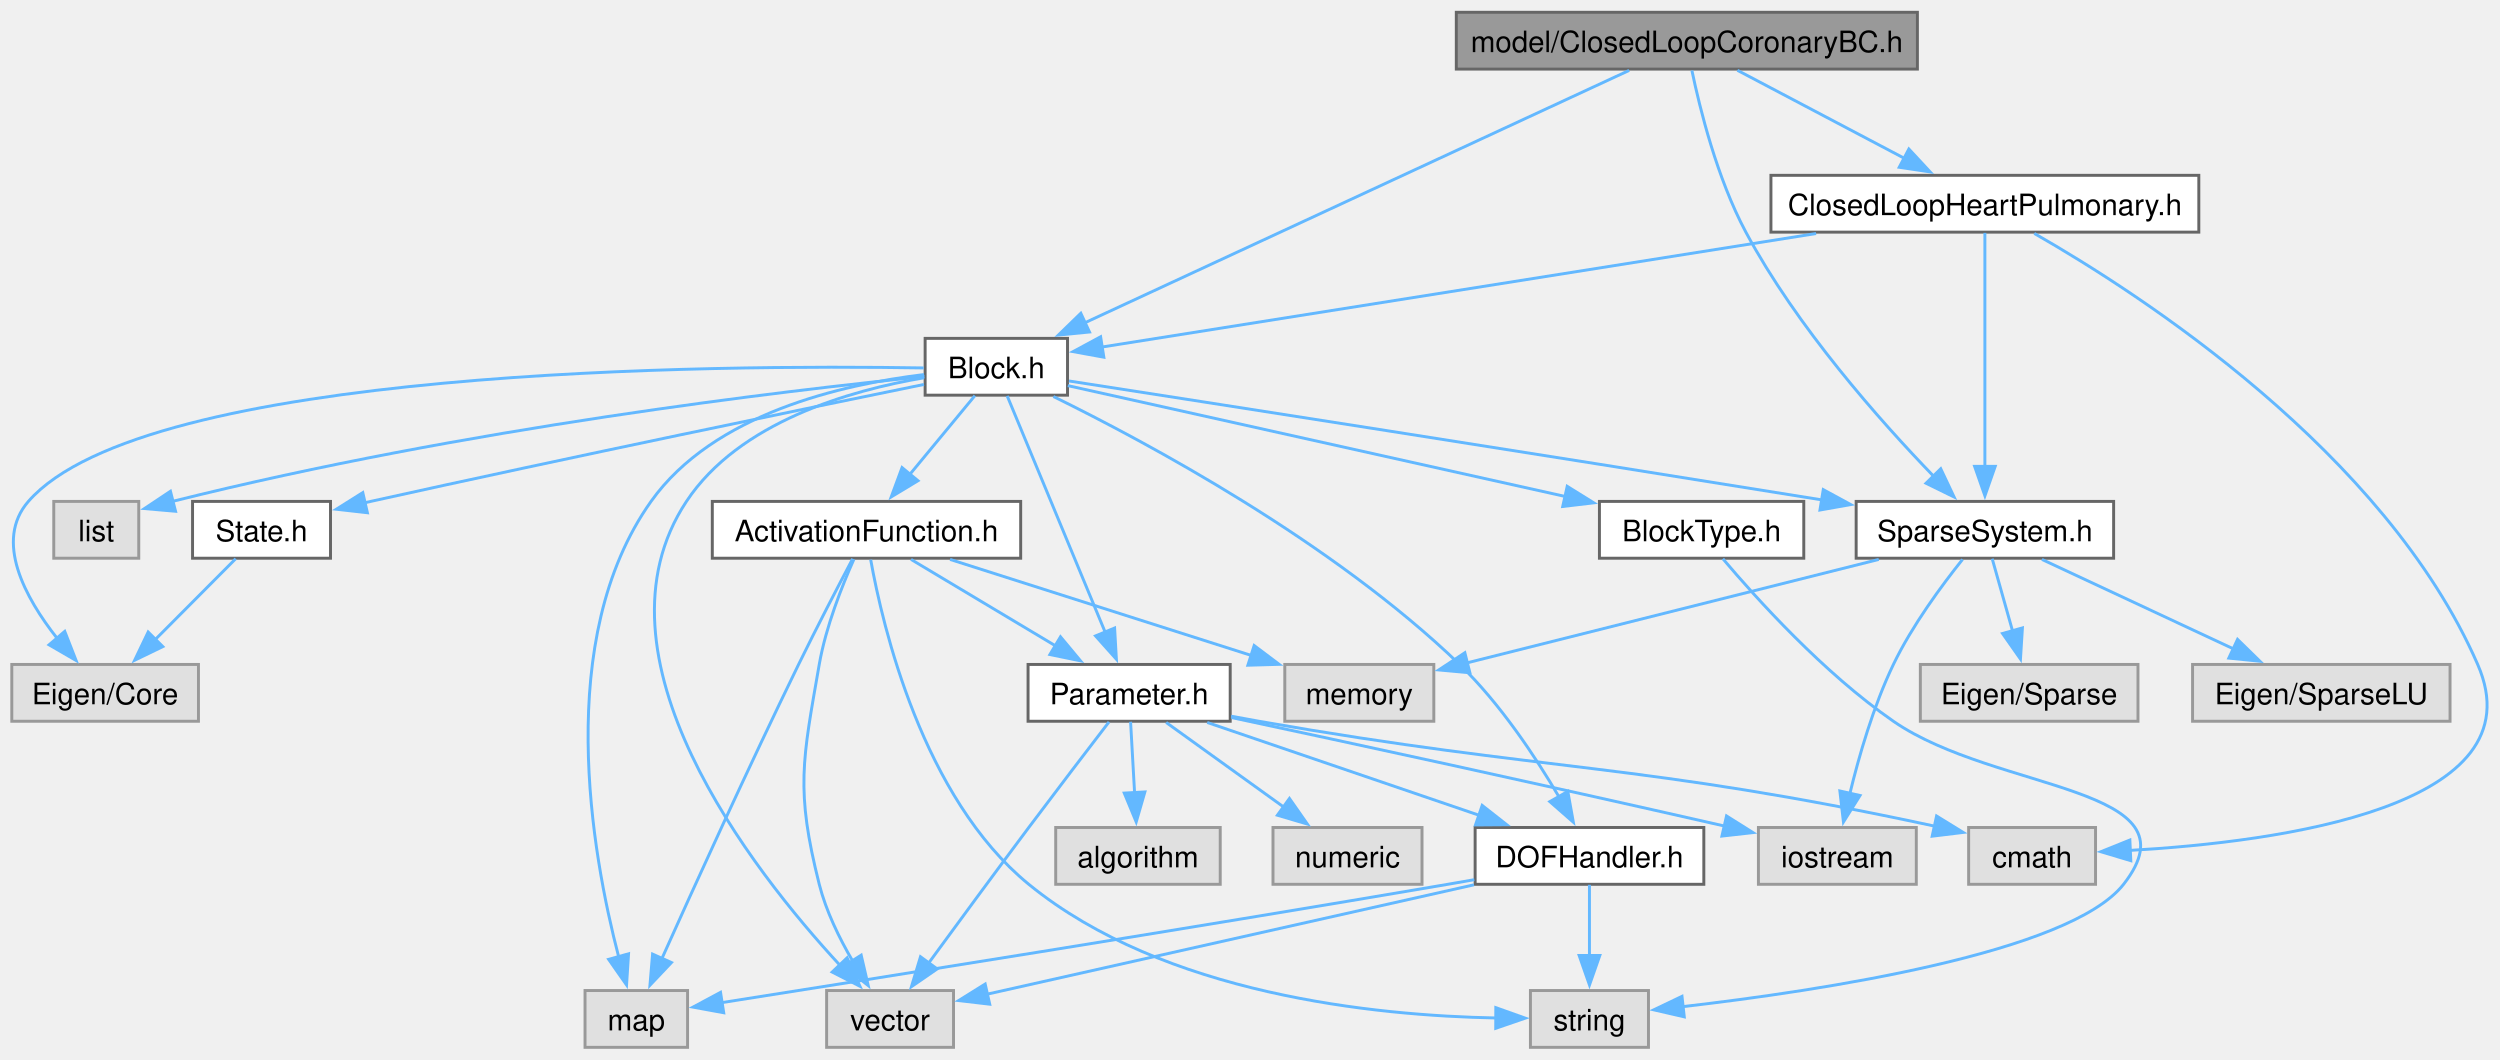
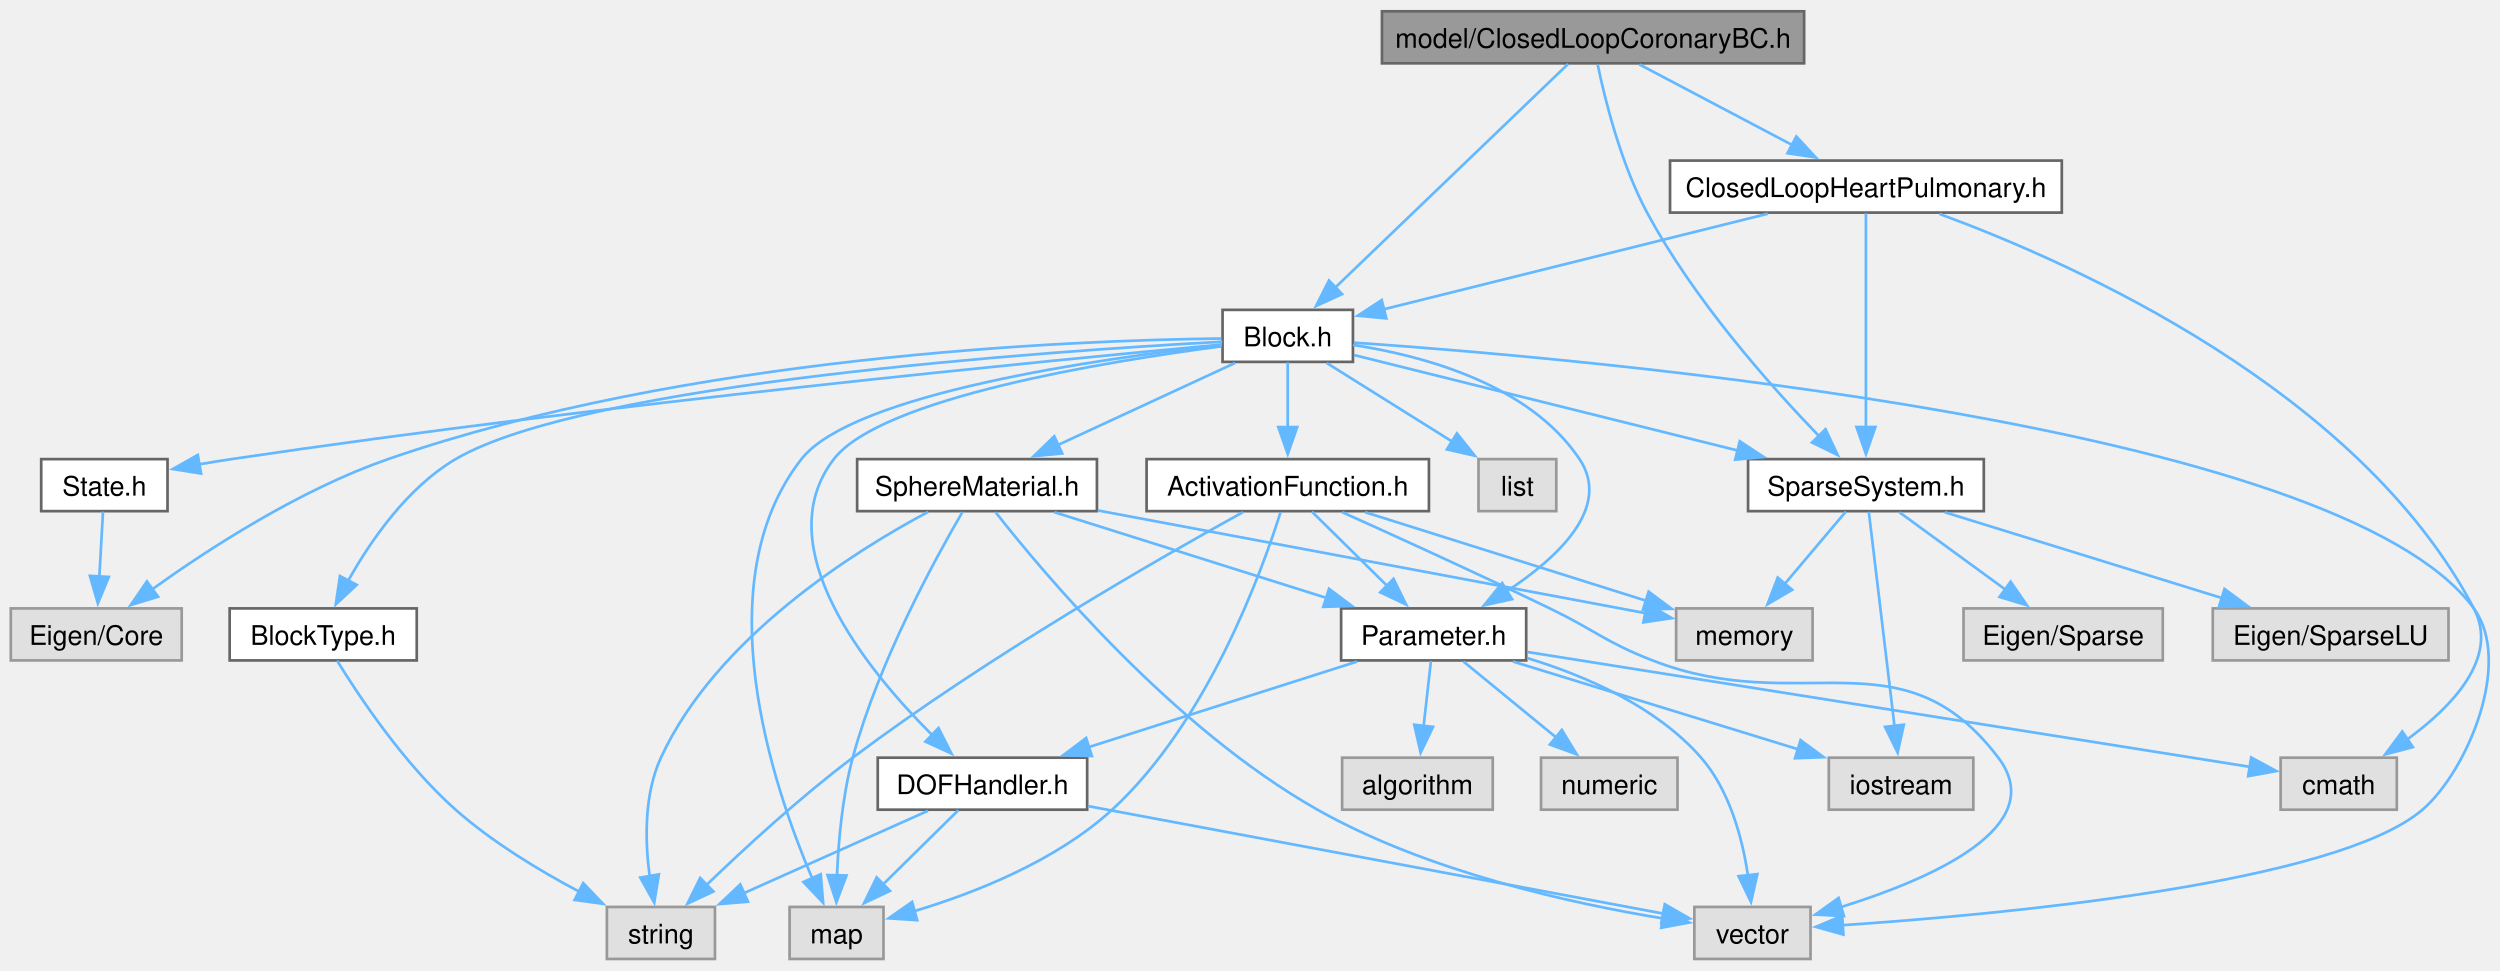
- <svg xmlns="http://www.w3.org/2000/svg" xmlns:xlink="http://www.w3.org/1999/xlink" width="847pt" height="359pt" viewBox="0.00 0.00 847.18 358.75">
+ <svg xmlns="http://www.w3.org/2000/svg" xmlns:xlink="http://www.w3.org/1999/xlink" width="925pt" height="359pt" viewBox="0.00 0.00 925.31 358.75">
  <g id="graph0" class="graph" transform="scale(1 1) rotate(0) translate(4 354.75)">
    <g id="Node000001" class="node">
      <g id="a_Node000001">
        <a xlink:title="model::ClosedLoopCoronaryBC source file">
-           <polygon fill="#999999" stroke="#666666" points="645.75,-350.75 489.5,-350.75 489.5,-331.5 645.75,-331.5 645.75,-350.75" />
-           <text text-anchor="middle" x="567.62" y="-337.25" font-family="Helvetica,sans-Serif" font-size="10.00">model/ClosedLoopCoronaryBC.h</text>
+           <polygon fill="#999999" stroke="#666666" points="663.75,-350.75 507.5,-350.75 507.5,-331.5 663.75,-331.5 663.75,-350.75" />
+           <text text-anchor="middle" x="585.62" y="-337.25" font-family="Helvetica,sans-Serif" font-size="10.00">model/ClosedLoopCoronaryBC.h</text>
        </a>
      </g>
    </g>
    <g id="Node000002" class="node">
      <g id="a_Node000002">
        <a xlink:href="_block_8h.html" target="_top" xlink:title="model::Block source file">
-           <polygon fill="white" stroke="#666666" points="357.75,-240.25 309.5,-240.25 309.5,-221 357.75,-221 357.75,-240.25" />
-           <text text-anchor="middle" x="333.62" y="-226.75" font-family="Helvetica,sans-Serif" font-size="10.00">Block.h</text>
+           <polygon fill="white" stroke="#666666" points="496.75,-240.25 448.5,-240.25 448.5,-221 496.75,-221 496.75,-240.25" />
+           <text text-anchor="middle" x="472.62" y="-226.75" font-family="Helvetica,sans-Serif" font-size="10.00">Block.h</text>
        </a>
      </g>
    </g>
    <g id="edge1_Node000001_Node000002" class="edge">
      <g id="a_edge1_Node000001_Node000002">
        <a xlink:title=" ">
-           <path fill="none" stroke="#63b8ff" d="M548.08,-331.06C507.13,-312.07 412.11,-268.02 363.48,-245.47" />
-           <polygon fill="#63b8ff" stroke="#63b8ff" points="365.2,-242.41 354.66,-241.38 362.26,-248.76 365.2,-242.41" />
-         </a>
-       </g>
-     </g>
-     <g id="Node000017" class="node">
-       <g id="a_Node000017">
+           <path fill="none" stroke="#63b8ff" d="M576.38,-331.25C557.51,-313.13 514.29,-271.63 490.01,-248.32" />
+           <polygon fill="#63b8ff" stroke="#63b8ff" points="492.73,-246.08 483.09,-241.67 487.88,-251.13 492.73,-246.08" />
+         </a>
+       </g>
+     </g>
+     <g id="Node000018" class="node">
+       <g id="a_Node000018">
        <a xlink:href="_sparse_system_8h.html" target="_top" xlink:title="SparseSystem source file.">
-           <polygon fill="white" stroke="#666666" points="712.25,-185 625,-185 625,-165.75 712.25,-165.75 712.25,-185" />
-           <text text-anchor="middle" x="668.62" y="-171.5" font-family="Helvetica,sans-Serif" font-size="10.00">SparseSystem.h</text>
-         </a>
-       </g>
-     </g>
-     <g id="edge36_Node000001_Node000017" class="edge">
-       <g id="a_edge36_Node000001_Node000017">
-         <a xlink:title=" ">
-           <path fill="none" stroke="#63b8ff" d="M569.34,-331.03C572,-318.24 577.85,-294.48 587.62,-276.25 604.86,-244.13 633.06,-212.35 651.23,-193.55" />
-           <polygon fill="#63b8ff" stroke="#63b8ff" points="653.66,-196.07 658.19,-186.49 648.67,-191.15 653.66,-196.07" />
-         </a>
-       </g>
-     </g>
-     <g id="Node000021" class="node">
-       <g id="a_Node000021">
+           <polygon fill="white" stroke="#666666" points="730.25,-185 643,-185 643,-165.75 730.25,-165.75 730.25,-185" />
+           <text text-anchor="middle" x="686.62" y="-171.5" font-family="Helvetica,sans-Serif" font-size="10.00">SparseSystem.h</text>
+         </a>
+       </g>
+     </g>
+     <g id="edge42_Node000001_Node000018" class="edge">
+       <g id="a_edge42_Node000001_Node000018">
+         <a xlink:title=" ">
+           <path fill="none" stroke="#63b8ff" d="M587.34,-331.03C590,-318.24 595.85,-294.48 605.62,-276.25 622.86,-244.13 651.06,-212.35 669.23,-193.55" />
+           <polygon fill="#63b8ff" stroke="#63b8ff" points="671.66,-196.07 676.19,-186.49 666.67,-191.15 671.66,-196.07" />
+         </a>
+       </g>
+     </g>
+     <g id="Node000022" class="node">
+       <g id="a_Node000022">
        <a xlink:href="_closed_loop_heart_pulmonary_8h.html" target="_top" xlink:title="model::ClosedLoopHeartPulmonary source file">
-           <polygon fill="white" stroke="#666666" points="741.12,-295.5 596.12,-295.5 596.12,-276.25 741.12,-276.25 741.12,-295.5" />
-           <text text-anchor="middle" x="668.62" y="-282" font-family="Helvetica,sans-Serif" font-size="10.00">ClosedLoopHeartPulmonary.h</text>
-         </a>
-       </g>
-     </g>
-     <g id="edge32_Node000001_Node000021" class="edge">
-       <g id="a_edge32_Node000001_Node000021">
-         <a xlink:title=" ">
-           <path fill="none" stroke="#63b8ff" d="M584.76,-331.09C600.28,-322.91 623.43,-310.71 641.47,-301.19" />
-           <polygon fill="#63b8ff" stroke="#63b8ff" points="642.86,-304.42 650.07,-296.66 639.59,-298.23 642.86,-304.42" />
+           <polygon fill="white" stroke="#666666" points="759.12,-295.5 614.12,-295.5 614.12,-276.25 759.12,-276.25 759.12,-295.5" />
+           <text text-anchor="middle" x="686.62" y="-282" font-family="Helvetica,sans-Serif" font-size="10.00">ClosedLoopHeartPulmonary.h</text>
+         </a>
+       </g>
+     </g>
+     <g id="edge38_Node000001_Node000022" class="edge">
+       <g id="a_edge38_Node000001_Node000022">
+         <a xlink:title=" ">
+           <path fill="none" stroke="#63b8ff" d="M602.76,-331.09C618.28,-322.91 641.43,-310.71 659.47,-301.19" />
+           <polygon fill="#63b8ff" stroke="#63b8ff" points="660.86,-304.42 668.07,-296.66 657.59,-298.23 660.86,-304.42" />
        </a>
      </g>
    </g>
    <g id="Node000003" class="node">
      <g id="a_Node000003">
        <a xlink:title=" ">
          <polygon fill="#e0e0e0" stroke="#999999" points="63.25,-129.75 0,-129.75 0,-110.5 63.25,-110.5 63.25,-129.75" />
          <text text-anchor="middle" x="31.62" y="-116.25" font-family="Helvetica,sans-Serif" font-size="10.00">Eigen/Core</text>
        </a>
      </g>
    </g>
    <g id="edge2_Node000002_Node000003" class="edge">
      <g id="a_edge2_Node000002_Node000003">
        <a xlink:title=" ">
-           <path fill="none" stroke="#63b8ff" d="M309.01,-230.23C239.67,-231.36 45.22,-230.35 5.62,-185 -6.02,-171.66 4.46,-152.42 15.4,-138.55" />
-           <polygon fill="#63b8ff" stroke="#63b8ff" points="17.94,-140.96 21.79,-131.09 12.62,-136.4 17.94,-140.96" />
+           <path fill="none" stroke="#63b8ff" d="M448.04,-229.64C391.8,-228.98 250.13,-223.3 139.62,-185 106.9,-173.66 73.17,-151.77 52.3,-136.81" />
+           <polygon fill="#63b8ff" stroke="#63b8ff" points="54.51,-134.08 44.37,-130.99 50.37,-139.73 54.51,-134.08" />
        </a>
      </g>
    </g>
    <g id="Node000004" class="node">
      <g id="a_Node000004">
        <a xlink:title=" ">
-           <polygon fill="#e0e0e0" stroke="#999999" points="43.02,-185 14.22,-185 14.22,-165.75 43.02,-165.75 43.02,-185" />
-           <text text-anchor="middle" x="28.62" y="-171.5" font-family="Helvetica,sans-Serif" font-size="10.00">list</text>
+           <polygon fill="#e0e0e0" stroke="#999999" points="572.02,-185 543.23,-185 543.23,-165.75 572.02,-165.75 572.02,-185" />
+           <text text-anchor="middle" x="557.62" y="-171.5" font-family="Helvetica,sans-Serif" font-size="10.00">list</text>
        </a>
      </g>
    </g>
    <g id="edge3_Node000002_Node000004" class="edge">
      <g id="a_edge3_Node000002_Node000004">
        <a xlink:title=" ">
-           <path fill="none" stroke="#63b8ff" d="M309.26,-227.31C261.9,-222.49 154.09,-209.9 54.62,-185.05" />
-           <polygon fill="#63b8ff" stroke="#63b8ff" points="55.49,-181.66 44.94,-182.57 53.76,-188.44 55.49,-181.66" />
+           <path fill="none" stroke="#63b8ff" d="M487.04,-220.59C499.74,-212.64 518.5,-200.89 533.48,-191.5" />
+           <polygon fill="#63b8ff" stroke="#63b8ff" points="535.24,-194.53 541.85,-186.26 531.52,-188.6 535.24,-194.53" />
        </a>
      </g>
    </g>
    <g id="Node000005" class="node">
      <g id="a_Node000005">
        <a xlink:title=" ">
-           <polygon fill="#e0e0e0" stroke="#999999" points="229,-19.25 194.25,-19.25 194.25,0 229,0 229,-19.25" />
-           <text text-anchor="middle" x="211.62" y="-5.75" font-family="Helvetica,sans-Serif" font-size="10.00">map</text>
+           <polygon fill="#e0e0e0" stroke="#999999" points="323,-19.25 288.25,-19.25 288.25,0 323,0 323,-19.25" />
+           <text text-anchor="middle" x="305.62" y="-5.75" font-family="Helvetica,sans-Serif" font-size="10.00">map</text>
        </a>
      </g>
    </g>
    <g id="edge4_Node000002_Node000005" class="edge">
      <g id="a_edge4_Node000002_Node000005">
        <a xlink:title=" ">
-           <path fill="none" stroke="#63b8ff" d="M309.15,-227.99C281.55,-224.69 237.77,-214.78 216.62,-185 183.51,-138.38 196.52,-65.67 205.64,-30.72" />
-           <polygon fill="#63b8ff" stroke="#63b8ff" points="209,-31.7 208.32,-21.13 202.25,-29.82 209,-31.7" />
+           <path fill="none" stroke="#63b8ff" d="M448.07,-227.22C403.4,-222.27 311.67,-209.34 292.62,-185 256.83,-139.24 281.81,-64.46 296.71,-29.61" />
+           <polygon fill="#63b8ff" stroke="#63b8ff" points="299.76,-31.36 300.66,-20.8 293.37,-28.5 299.76,-31.36" />
        </a>
      </g>
    </g>
    <g id="Node000006" class="node">
      <g id="a_Node000006">
        <a xlink:title=" ">
-           <polygon fill="#e0e0e0" stroke="#999999" points="319.12,-19.25 276.12,-19.25 276.12,0 319.12,0 319.12,-19.25" />
-           <text text-anchor="middle" x="297.62" y="-5.75" font-family="Helvetica,sans-Serif" font-size="10.00">vector</text>
+           <polygon fill="#e0e0e0" stroke="#999999" points="666.12,-19.25 623.12,-19.25 623.12,0 666.12,0 666.12,-19.25" />
+           <text text-anchor="middle" x="644.62" y="-5.75" font-family="Helvetica,sans-Serif" font-size="10.00">vector</text>
        </a>
      </g>
    </g>
    <g id="edge5_Node000002_Node000006" class="edge">
      <g id="a_edge5_Node000002_Node000006">
        <a xlink:title=" ">
-           <path fill="none" stroke="#63b8ff" d="M309.17,-226.9C284.14,-222.66 246.44,-211.93 228.62,-185 193.98,-132.63 250.7,-60.2 280.78,-27.65" />
-           <polygon fill="#63b8ff" stroke="#63b8ff" points="283.06,-30.34 287.42,-20.68 277.99,-25.51 283.06,-30.34" />
+           <path fill="none" stroke="#63b8ff" d="M497.19,-228.11C582.26,-222.28 861.78,-198.12 911.62,-129.75 926.27,-109.67 908.95,-69.25 892.62,-55.25 860.86,-28.01 738.06,-16.56 678.04,-12.51" />
+           <polygon fill="#63b8ff" stroke="#63b8ff" points="678.29,-9.02 668.08,-11.88 677.84,-16.01 678.29,-9.02" />
        </a>
      </g>
    </g>
    <g id="Node000007" class="node">
      <g id="a_Node000007">
        <a xlink:href="_activation_function_8h.html" target="_top" xlink:title="Activation function classes for cardiac chamber models.">
-           <polygon fill="white" stroke="#666666" points="341.88,-185 237.38,-185 237.38,-165.75 341.88,-165.75 341.88,-185" />
-           <text text-anchor="middle" x="289.62" y="-171.5" font-family="Helvetica,sans-Serif" font-size="10.00">ActivationFunction.h</text>
+           <polygon fill="white" stroke="#666666" points="524.88,-185 420.38,-185 420.38,-165.75 524.88,-165.75 524.88,-185" />
+           <text text-anchor="middle" x="472.62" y="-171.5" font-family="Helvetica,sans-Serif" font-size="10.00">ActivationFunction.h</text>
        </a>
      </g>
    </g>
    <g id="edge6_Node000002_Node000007" class="edge">
      <g id="a_edge6_Node000002_Node000007">
        <a xlink:title=" ">
-           <path fill="none" stroke="#63b8ff" d="M326.36,-220.83C320.34,-213.55 311.61,-202.98 304.17,-193.98" />
-           <polygon fill="#63b8ff" stroke="#63b8ff" points="307.08,-192.01 298.01,-186.53 301.68,-196.46 307.08,-192.01" />
+           <path fill="none" stroke="#63b8ff" d="M472.62,-220.83C472.62,-214.32 472.62,-205.17 472.62,-196.87" />
+           <polygon fill="#63b8ff" stroke="#63b8ff" points="476.13,-196.87 472.63,-186.87 469.13,-196.87 476.13,-196.87" />
        </a>
      </g>
    </g>
    <g id="Node000010" class="node">
      <g id="a_Node000010">
        <a xlink:href="_parameter_8h.html" target="_top" xlink:title="model::Parameter source file">
-           <polygon fill="white" stroke="#666666" points="412.88,-129.75 344.38,-129.75 344.38,-110.5 412.88,-110.5 412.88,-129.75" />
-           <text text-anchor="middle" x="378.62" y="-116.25" font-family="Helvetica,sans-Serif" font-size="10.00">Parameter.h</text>
-         </a>
-       </g>
-     </g>
-     <g id="edge24_Node000002_Node000010" class="edge">
-       <g id="a_edge24_Node000002_Node000010">
-         <a xlink:title=" ">
-           <path fill="none" stroke="#63b8ff" d="M337.31,-220.75C344.53,-203.34 360.69,-164.37 370.52,-140.66" />
-           <polygon fill="#63b8ff" stroke="#63b8ff" points="373.71,-142.1 374.31,-131.52 367.25,-139.42 373.71,-142.1" />
+           <polygon fill="white" stroke="#666666" points="560.88,-129.75 492.38,-129.75 492.38,-110.5 560.88,-110.5 560.88,-129.75" />
+           <text text-anchor="middle" x="526.62" y="-116.25" font-family="Helvetica,sans-Serif" font-size="10.00">Parameter.h</text>
+         </a>
+       </g>
+     </g>
+     <g id="edge30_Node000002_Node000010" class="edge">
+       <g id="a_edge30_Node000002_Node000010">
+         <a xlink:title=" ">
+           <path fill="none" stroke="#63b8ff" d="M496.81,-227.27C522.53,-223.32 562.02,-212.82 580.62,-185 592.59,-167.12 572.61,-148.54 553.66,-136.06" />
+           <polygon fill="#63b8ff" stroke="#63b8ff" points="555.66,-133.18 545.31,-130.92 551.99,-139.14 555.66,-133.18" />
        </a>
      </g>
    </g>
    <g id="Node000015" class="node">
      <g id="a_Node000015">
        <a xlink:href="_d_o_f_handler_8h.html" target="_top" xlink:title="model::DOFHandler source file">
-           <polygon fill="white" stroke="#666666" points="573.38,-74.5 495.88,-74.5 495.88,-55.25 573.38,-55.25 573.38,-74.5" />
-           <text text-anchor="middle" x="534.62" y="-61" font-family="Helvetica,sans-Serif" font-size="10.00">DOFHandler.h</text>
-         </a>
-       </g>
-     </g>
-     <g id="edge23_Node000002_Node000015" class="edge">
-       <g id="a_edge23_Node000002_Node000015">
-         <a xlink:title=" ">
-           <path fill="none" stroke="#63b8ff" d="M352.97,-220.54C384.43,-205.1 447.48,-171.34 490.62,-129.75 504.39,-116.48 516.43,-98.27 524.41,-84.69" />
-           <polygon fill="#63b8ff" stroke="#63b8ff" points="527.29,-86.72 529.16,-76.29 521.19,-83.27 527.29,-86.72" />
+           <polygon fill="white" stroke="#666666" points="398.38,-74.5 320.88,-74.5 320.88,-55.25 398.38,-55.25 398.38,-74.5" />
+           <text text-anchor="middle" x="359.62" y="-61" font-family="Helvetica,sans-Serif" font-size="10.00">DOFHandler.h</text>
+         </a>
+       </g>
+     </g>
+     <g id="edge29_Node000002_Node000015" class="edge">
+       <g id="a_edge29_Node000002_Node000015">
+         <a xlink:title=" ">
+           <path fill="none" stroke="#63b8ff" d="M448.03,-226.74C405.74,-221.23 322.06,-207.67 304.62,-185 279.77,-152.68 316.57,-107.31 340.95,-82.94" />
+           <polygon fill="#63b8ff" stroke="#63b8ff" points="343.36,-85.48 348.14,-76.03 338.51,-80.44 343.36,-85.48" />
        </a>
      </g>
    </g>
    <g id="Node000016" class="node">
      <g id="a_Node000016">
        <a xlink:href="_block_type_8h.html" target="_top" xlink:title="Specifies the types of blocks and their parameters.">
-           <polygon fill="white" stroke="#666666" points="607.25,-185 538,-185 538,-165.75 607.25,-165.75 607.25,-185" />
-           <text text-anchor="middle" x="572.62" y="-171.5" font-family="Helvetica,sans-Serif" font-size="10.00">BlockType.h</text>
+           <polygon fill="white" stroke="#666666" points="150.25,-129.75 81,-129.75 81,-110.5 150.25,-110.5 150.25,-129.75" />
+           <text text-anchor="middle" x="115.62" y="-116.25" font-family="Helvetica,sans-Serif" font-size="10.00">BlockType.h</text>
        </a>
      </g>
    </g>
    <g id="edge21_Node000002_Node000016" class="edge">
      <g id="a_edge21_Node000002_Node000016">
        <a xlink:title=" ">
-           <path fill="none" stroke="#63b8ff" d="M357.86,-224.23C397.27,-215.44 475.92,-197.92 526.32,-186.69" />
-           <polygon fill="#63b8ff" stroke="#63b8ff" points="527.08,-190.11 536.08,-184.52 525.56,-183.28 527.08,-190.11" />
-         </a>
-       </g>
-     </g>
-     <g id="edge25_Node000002_Node000017" class="edge">
-       <g id="a_edge25_Node000002_Node000017">
-         <a xlink:title=" ">
-           <path fill="none" stroke="#63b8ff" d="M358.24,-225.81C405.6,-218.46 512.99,-201.72 613.4,-185.51" />
-           <polygon fill="#63b8ff" stroke="#63b8ff" points="613.85,-188.99 623.16,-183.93 612.73,-182.08 613.85,-188.99" />
+           <path fill="none" stroke="#63b8ff" d="M448.4,-228.45C384.47,-225 212.87,-213.28 164.62,-185 146.75,-174.52 133.15,-154.77 124.86,-139.99" />
+           <polygon fill="#63b8ff" stroke="#63b8ff" points="128.02,-138.47 120.28,-131.23 121.82,-141.72 128.02,-138.47" />
+         </a>
+       </g>
+     </g>
+     <g id="Node000017" class="node">
+       <g id="a_Node000017">
+         <a xlink:href="_sphere_material_8h.html" target="_top" xlink:title="Material models for the ChamberSphere block.">
+           <polygon fill="white" stroke="#666666" points="402,-185 313.25,-185 313.25,-165.75 402,-165.75 402,-185" />
+           <text text-anchor="middle" x="357.62" y="-171.5" font-family="Helvetica,sans-Serif" font-size="10.00">SphereMaterial.h</text>
+         </a>
+       </g>
+     </g>
+     <g id="edge23_Node000002_Node000017" class="edge">
+       <g id="a_edge23_Node000002_Node000017">
+         <a xlink:title=" ">
+           <path fill="none" stroke="#63b8ff" d="M453.12,-220.59C435.11,-212.25 408.1,-199.75 387.4,-190.16" />
+           <polygon fill="#63b8ff" stroke="#63b8ff" points="389.15,-187.11 378.6,-186.09 386.21,-193.47 389.15,-187.11" />
+         </a>
+       </g>
+     </g>
+     <g id="edge31_Node000002_Node000018" class="edge">
+       <g id="a_edge31_Node000002_Node000018">
+         <a xlink:title=" ">
+           <path fill="none" stroke="#63b8ff" d="M497.17,-223.52C531.71,-214.92 595.34,-199.09 639.26,-188.16" />
+           <polygon fill="#63b8ff" stroke="#63b8ff" points="639.93,-191.6 648.79,-185.79 638.24,-184.81 639.93,-191.6" />
+         </a>
+       </g>
+     </g>
+     <g id="Node000021" class="node">
+       <g id="a_Node000021">
+         <a xlink:href="_state_8h.html" target="_top" xlink:title="State source file.">
+           <polygon fill="white" stroke="#666666" points="58,-185 11.25,-185 11.25,-165.75 58,-165.75 58,-185" />
+           <text text-anchor="middle" x="34.62" y="-171.5" font-family="Helvetica,sans-Serif" font-size="10.00">State.h</text>
+         </a>
+       </g>
+     </g>
+     <g id="edge36_Node000002_Node000021" class="edge">
+       <g id="a_edge36_Node000002_Node000021">
+         <a xlink:title=" ">
+           <path fill="none" stroke="#63b8ff" d="M448.3,-227.43C386.74,-221.74 219.83,-205.54 81.62,-185 77.73,-184.42 73.67,-183.76 69.63,-183.07" />
+           <polygon fill="#63b8ff" stroke="#63b8ff" points="70.43,-179.66 59.97,-181.34 69.2,-186.55 70.43,-179.66" />
+         </a>
+       </g>
+     </g>
+     <g id="edge7_Node000007_Node000005" class="edge">
+       <g id="a_edge7_Node000007_Node000005">
+         <a xlink:title=" ">
+           <path fill="none" stroke="#63b8ff" d="M469.95,-165.33C463.1,-143.54 442.88,-87.56 407.62,-55.25 386.85,-36.21 356.65,-24.38 334.51,-17.73" />
+           <polygon fill="#63b8ff" stroke="#63b8ff" points="335.48,-14.37 324.9,-15.04 333.59,-21.11 335.48,-14.37" />
+         </a>
+       </g>
+     </g>
+     <g id="edge10_Node000007_Node000006" class="edge">
+       <g id="a_edge10_Node000007_Node000006">
+         <a xlink:title=" ">
+           <path fill="none" stroke="#63b8ff" d="M492.79,-165.36C512.48,-156.5 543.25,-142.49 569.62,-129.75 586.67,-121.51 589.98,-117.37 607.62,-110.5 662.69,-89.05 699.94,-121.61 735.62,-74.5 755.05,-48.86 710.62,-29.53 677.24,-19.16" />
+           <polygon fill="#63b8ff" stroke="#63b8ff" points="678.48,-15.88 667.9,-16.42 676.51,-22.6 678.48,-15.88" />
+         </a>
+       </g>
+     </g>
+     <g id="Node000008" class="node">
+       <g id="a_Node000008">
+         <a xlink:title=" ">
+           <polygon fill="#e0e0e0" stroke="#999999" points="666.88,-129.75 616.38,-129.75 616.38,-110.5 666.88,-110.5 666.88,-129.75" />
+           <text text-anchor="middle" x="641.62" y="-116.25" font-family="Helvetica,sans-Serif" font-size="10.00">memory</text>
+         </a>
+       </g>
+     </g>
+     <g id="edge8_Node000007_Node000008" class="edge">
+       <g id="a_edge8_Node000007_Node000008">
+         <a xlink:title=" ">
+           <path fill="none" stroke="#63b8ff" d="M501.29,-165.34C529.98,-156.3 574.2,-142.37 605.32,-132.56" />
+           <polygon fill="#63b8ff" stroke="#63b8ff" points="606.21,-135.95 614.69,-129.61 604.1,-129.28 606.21,-135.95" />
+         </a>
+       </g>
+     </g>
+     <g id="Node000009" class="node">
+       <g id="a_Node000009">
+         <a xlink:title=" ">
+           <polygon fill="#e0e0e0" stroke="#999999" points="260.62,-19.25 220.62,-19.25 220.62,0 260.62,0 260.62,-19.25" />
+           <text text-anchor="middle" x="240.62" y="-5.75" font-family="Helvetica,sans-Serif" font-size="10.00">string</text>
+         </a>
+       </g>
+     </g>
+     <g id="edge9_Node000007_Node000009" class="edge">
+       <g id="a_edge9_Node000007_Node000009">
+         <a xlink:title=" ">
+           <path fill="none" stroke="#63b8ff" d="M456.01,-165.36C426.08,-148.86 361.61,-112.02 311.62,-74.5 292.05,-59.8 271.43,-40.81 257.49,-27.37" />
+           <polygon fill="#63b8ff" stroke="#63b8ff" points="260.05,-24.98 250.45,-20.49 255.16,-29.98 260.05,-24.98" />
+         </a>
+       </g>
+     </g>
+     <g id="edge11_Node000007_Node000010" class="edge">
+       <g id="a_edge11_Node000007_Node000010">
+         <a xlink:title=" ">
+           <path fill="none" stroke="#63b8ff" d="M481.54,-165.58C489.08,-158.15 500.09,-147.29 509.35,-138.16" />
+           <polygon fill="#63b8ff" stroke="#63b8ff" points="511.77,-140.69 516.44,-131.17 506.86,-135.7 511.77,-140.69" />
+         </a>
+       </g>
+     </g>
+     <g id="edge16_Node000010_Node000006" class="edge">
+       <g id="a_edge16_Node000010_Node000006">
+         <a xlink:title=" ">
+           <path fill="none" stroke="#63b8ff" d="M561.32,-111.34C582.66,-104.86 609,-93.52 625.62,-74.5 636.23,-62.36 640.92,-44.51 642.99,-30.77" />
+           <polygon fill="#63b8ff" stroke="#63b8ff" points="646.44,-31.41 644.08,-21.08 639.49,-30.63 646.44,-31.41" />
+         </a>
+       </g>
+     </g>
+     <g id="Node000011" class="node">
+       <g id="a_Node000011">
+         <a xlink:title=" ">
+           <polygon fill="#e0e0e0" stroke="#999999" points="548.5,-74.5 492.75,-74.5 492.75,-55.25 548.5,-55.25 548.5,-74.5" />
+           <text text-anchor="middle" x="520.62" y="-61" font-family="Helvetica,sans-Serif" font-size="10.00">algorithm</text>
+         </a>
+       </g>
+     </g>
+     <g id="edge12_Node000010_Node000011" class="edge">
+       <g id="a_edge12_Node000010_Node000011">
+         <a xlink:title=" ">
+           <path fill="none" stroke="#63b8ff" d="M525.63,-110.33C524.89,-103.74 523.85,-94.46 522.9,-86.07" />
+           <polygon fill="#63b8ff" stroke="#63b8ff" points="526.4,-85.91 521.81,-76.36 519.45,-86.69 526.4,-85.91" />
+         </a>
+       </g>
+     </g>
+     <g id="Node000012" class="node">
+       <g id="a_Node000012">
+         <a xlink:title=" ">
+           <polygon fill="#e0e0e0" stroke="#999999" points="883.12,-74.5 840.12,-74.5 840.12,-55.25 883.12,-55.25 883.12,-74.5" />
+           <text text-anchor="middle" x="861.62" y="-61" font-family="Helvetica,sans-Serif" font-size="10.00">cmath</text>
+         </a>
+       </g>
+     </g>
+     <g id="edge13_Node000010_Node000012" class="edge">
+       <g id="a_edge13_Node000010_Node000012">
+         <a xlink:title=" ">
+           <path fill="none" stroke="#63b8ff" d="M561.21,-113.63C626.08,-103.32 765.15,-81.21 828.71,-71.11" />
+           <polygon fill="#63b8ff" stroke="#63b8ff" points="829.2,-74.57 838.52,-69.55 828.1,-67.66 829.2,-74.57" />
+         </a>
+       </g>
+     </g>
+     <g id="Node000013" class="node">
+       <g id="a_Node000013">
+         <a xlink:title=" ">
+           <polygon fill="#e0e0e0" stroke="#999999" points="726.38,-74.5 672.88,-74.5 672.88,-55.25 726.38,-55.25 726.38,-74.5" />
+           <text text-anchor="middle" x="699.62" y="-61" font-family="Helvetica,sans-Serif" font-size="10.00">iostream</text>
+         </a>
+       </g>
+     </g>
+     <g id="edge14_Node000010_Node000013" class="edge">
+       <g id="a_edge14_Node000010_Node000013">
+         <a xlink:title=" ">
+           <path fill="none" stroke="#63b8ff" d="M555.97,-110.09C585.12,-101.12 629.94,-87.33 661.75,-77.53" />
+           <polygon fill="#63b8ff" stroke="#63b8ff" points="662.44,-80.98 670.97,-74.69 660.38,-74.29 662.44,-80.98" />
+         </a>
+       </g>
+     </g>
+     <g id="Node000014" class="node">
+       <g id="a_Node000014">
+         <a xlink:title=" ">
+           <polygon fill="#e0e0e0" stroke="#999999" points="616.88,-74.5 566.38,-74.5 566.38,-55.25 616.88,-55.25 616.88,-74.5" />
+           <text text-anchor="middle" x="591.62" y="-61" font-family="Helvetica,sans-Serif" font-size="10.00">numeric</text>
+         </a>
+       </g>
+     </g>
+     <g id="edge15_Node000010_Node000014" class="edge">
+       <g id="a_edge15_Node000010_Node000014">
+         <a xlink:title=" ">
+           <path fill="none" stroke="#63b8ff" d="M537.65,-110.09C547.05,-102.4 560.77,-91.15 572.03,-81.93" />
+           <polygon fill="#63b8ff" stroke="#63b8ff" points="574.07,-84.78 579.59,-75.73 569.64,-79.36 574.07,-84.78" />
+         </a>
+       </g>
+     </g>
+     <g id="edge17_Node000010_Node000015" class="edge">
+       <g id="a_edge17_Node000010_Node000015">
+         <a xlink:title=" ">
+           <path fill="none" stroke="#63b8ff" d="M498.3,-110.09C470.95,-101.37 429.3,-88.09 398.79,-78.36" />
+           <polygon fill="#63b8ff" stroke="#63b8ff" points="400.13,-75.12 389.54,-75.41 398,-81.78 400.13,-75.12" />
+         </a>
+       </g>
+     </g>
+     <g id="edge18_Node000015_Node000005" class="edge">
+       <g id="a_edge18_Node000015_Node000005">
+         <a xlink:title=" ">
+           <path fill="none" stroke="#63b8ff" d="M350.71,-55.08C343.17,-47.65 332.16,-36.79 322.9,-27.66" />
+           <polygon fill="#63b8ff" stroke="#63b8ff" points="325.39,-25.2 315.81,-20.67 320.48,-30.19 325.39,-25.2" />
+         </a>
+       </g>
+     </g>
+     <g id="edge20_Node000015_Node000006" class="edge">
+       <g id="a_edge20_Node000015_Node000006">
+         <a xlink:title=" ">
+           <path fill="none" stroke="#63b8ff" d="M398.66,-56.58C455.21,-46.02 558.92,-26.64 611.78,-16.76" />
+           <polygon fill="#63b8ff" stroke="#63b8ff" points="612.18,-20.25 621.37,-14.97 610.9,-13.37 612.18,-20.25" />
+         </a>
+       </g>
+     </g>
+     <g id="edge19_Node000015_Node000009" class="edge">
+       <g id="a_edge19_Node000015_Node000009">
+         <a xlink:title=" ">
+           <path fill="none" stroke="#63b8ff" d="M339.44,-54.84C320.72,-46.47 292.6,-33.88 271.14,-24.28" />
+           <polygon fill="#63b8ff" stroke="#63b8ff" points="272.85,-21.21 262.29,-20.32 269.99,-27.6 272.85,-21.21" />
+         </a>
+       </g>
+     </g>
+     <g id="edge22_Node000016_Node000009" class="edge">
+       <g id="a_edge22_Node000016_Node000009">
+         <a xlink:title=" ">
+           <path fill="none" stroke="#63b8ff" d="M120.76,-110.42C128.84,-97.27 145.56,-72.09 164.62,-55.25 178.28,-43.18 195.68,-32.69 210.38,-24.91" />
+           <polygon fill="#63b8ff" stroke="#63b8ff" points="211.85,-28.09 219.17,-20.43 208.67,-21.85 211.85,-28.09" />
+         </a>
+       </g>
+     </g>
+     <g id="edge24_Node000017_Node000005" class="edge">
+       <g id="a_edge24_Node000017_Node000005">
+         <a xlink:title=" ">
+           <path fill="none" stroke="#63b8ff" d="M352.22,-165.41C342.26,-148.38 321.14,-109.9 311.62,-74.5 307.76,-60.14 306.3,-43.39 305.78,-30.64" />
+           <polygon fill="#63b8ff" stroke="#63b8ff" points="309.29,-30.9 305.56,-20.98 302.29,-31.06 309.29,-30.9" />
+         </a>
+       </g>
+     </g>
+     <g id="edge27_Node000017_Node000006" class="edge">
+       <g id="a_edge27_Node000017_Node000006">
+         <a xlink:title=" ">
+           <path fill="none" stroke="#63b8ff" d="M364.49,-165.36C381.89,-143.16 430.14,-85.44 483.62,-55.25 524.41,-32.23 577.79,-20.5 611.66,-14.97" />
+           <polygon fill="#63b8ff" stroke="#63b8ff" points="611.92,-18.47 621.27,-13.49 610.86,-11.55 611.92,-18.47" />
+         </a>
+       </g>
+     </g>
+     <g id="edge25_Node000017_Node000008" class="edge">
+       <g id="a_edge25_Node000017_Node000008">
+         <a xlink:title=" ">
+           <path fill="none" stroke="#63b8ff" d="M402.31,-166C458.25,-155.51 553.01,-137.74 604.92,-128.01" />
+           <polygon fill="#63b8ff" stroke="#63b8ff" points="605.56,-131.45 614.75,-126.16 604.27,-124.57 605.56,-131.45" />
+         </a>
+       </g>
+     </g>
+     <g id="edge26_Node000017_Node000009" class="edge">
+       <g id="a_edge26_Node000017_Node000009">
+         <a xlink:title=" ">
+           <path fill="none" stroke="#63b8ff" d="M339.5,-165.47C312.08,-150.85 261.09,-118.88 240.62,-74.5 234.29,-60.76 234.71,-43.53 236.48,-30.43" />
+           <polygon fill="#63b8ff" stroke="#63b8ff" points="239.87,-31.32 238.15,-20.87 232.98,-30.11 239.87,-31.32" />
+         </a>
+       </g>
+     </g>
+     <g id="edge28_Node000017_Node000010" class="edge">
+       <g id="a_edge28_Node000017_Node000010">
+         <a xlink:title=" ">
+           <path fill="none" stroke="#63b8ff" d="M386.29,-165.34C413.97,-156.62 456.11,-143.34 487,-133.61" />
+           <polygon fill="#63b8ff" stroke="#63b8ff" points="487.89,-137 496.37,-130.66 485.78,-130.32 487.89,-137" />
+         </a>
+       </g>
+     </g>
+     <g id="edge35_Node000018_Node000008" class="edge">
+       <g id="a_edge35_Node000018_Node000008">
+         <a xlink:title=" ">
+           <path fill="none" stroke="#63b8ff" d="M679.19,-165.58C673.04,-158.3 664.11,-147.73 656.5,-138.73" />
+           <polygon fill="#63b8ff" stroke="#63b8ff" points="659.32,-136.64 650.19,-131.27 653.98,-141.16 659.32,-136.64" />
+         </a>
+       </g>
+     </g>
+     <g id="edge34_Node000018_Node000013" class="edge">
+       <g id="a_edge34_Node000018_Node000013">
+         <a xlink:title=" ">
+           <path fill="none" stroke="#63b8ff" d="M687.69,-165.5C689.76,-148.25 694.36,-109.83 697.21,-86.06" />
+           <polygon fill="#63b8ff" stroke="#63b8ff" points="700.65,-86.72 698.37,-76.38 693.7,-85.89 700.65,-86.72" />
+         </a>
+       </g>
+     </g>
+     <g id="Node000019" class="node">
+       <g id="a_Node000019">
+         <a xlink:title=" ">
+           <polygon fill="#e0e0e0" stroke="#999999" points="796.5,-129.75 722.75,-129.75 722.75,-110.5 796.5,-110.5 796.5,-129.75" />
+           <text text-anchor="middle" x="759.62" y="-116.25" font-family="Helvetica,sans-Serif" font-size="10.00">Eigen/Sparse</text>
+         </a>
+       </g>
+     </g>
+     <g id="edge32_Node000018_Node000019" class="edge">
+       <g id="a_edge32_Node000018_Node000019">
+         <a xlink:title=" ">
+           <path fill="none" stroke="#63b8ff" d="M699.01,-165.34C709.77,-157.49 725.6,-145.95 738.38,-136.62" />
+           <polygon fill="#63b8ff" stroke="#63b8ff" points="740.19,-139.64 746.2,-130.92 736.06,-133.98 740.19,-139.64" />
        </a>
      </g>
    </g>
    <g id="Node000020" class="node">
      <g id="a_Node000020">
-         <a xlink:href="_state_8h.html" target="_top" xlink:title="State source file.">
-           <polygon fill="white" stroke="#666666" points="108,-185 61.25,-185 61.25,-165.75 108,-165.75 108,-185" />
-           <text text-anchor="middle" x="84.62" y="-171.5" font-family="Helvetica,sans-Serif" font-size="10.00">State.h</text>
-         </a>
-       </g>
-     </g>
-     <g id="edge30_Node000002_Node000020" class="edge">
-       <g id="a_edge30_Node000002_Node000020">
-         <a xlink:title=" ">
-           <path fill="none" stroke="#63b8ff" d="M309.1,-224.64C269.58,-216.57 189.37,-200.02 121.62,-185 120.96,-184.85 120.29,-184.7 119.61,-184.55" />
-           <polygon fill="#63b8ff" stroke="#63b8ff" points="120.5,-181.16 109.97,-182.35 118.94,-187.99 120.5,-181.16" />
-         </a>
-       </g>
-     </g>
-     <g id="edge7_Node000007_Node000005" class="edge">
-       <g id="a_edge7_Node000007_Node000005">
-         <a xlink:title=" ">
-           <path fill="none" stroke="#63b8ff" d="M284.93,-165.54C280.2,-156.58 272.74,-142.28 266.62,-129.75 249.61,-94.9 230.9,-53.72 220.28,-30.04" />
-           <polygon fill="#63b8ff" stroke="#63b8ff" points="223.53,-28.74 216.25,-21.04 217.14,-31.59 223.53,-28.74" />
-         </a>
-       </g>
-     </g>
-     <g id="edge10_Node000007_Node000006" class="edge">
-       <g id="a_edge10_Node000007_Node000006">
-         <a xlink:title=" ">
-           <path fill="none" stroke="#63b8ff" d="M285.37,-165.4C281.43,-156.56 275.85,-142.56 273.62,-129.75 267.95,-97.13 265.54,-87.36 273.62,-55.25 275.9,-46.21 280.41,-37 284.91,-29.31" />
-           <polygon fill="#63b8ff" stroke="#63b8ff" points="287.83,-31.24 290.22,-20.92 281.92,-27.5 287.83,-31.24" />
-         </a>
-       </g>
-     </g>
-     <g id="Node000008" class="node">
-       <g id="a_Node000008">
-         <a xlink:title=" ">
-           <polygon fill="#e0e0e0" stroke="#999999" points="481.88,-129.75 431.38,-129.75 431.38,-110.5 481.88,-110.5 481.88,-129.75" />
-           <text text-anchor="middle" x="456.62" y="-116.25" font-family="Helvetica,sans-Serif" font-size="10.00">memory</text>
-         </a>
-       </g>
-     </g>
-     <g id="edge8_Node000007_Node000008" class="edge">
-       <g id="a_edge8_Node000007_Node000008">
-         <a xlink:title=" ">
-           <path fill="none" stroke="#63b8ff" d="M317.95,-165.34C346.13,-156.36 389.49,-142.53 420.21,-132.74" />
-           <polygon fill="#63b8ff" stroke="#63b8ff" points="421,-136.16 429.46,-129.79 418.87,-129.49 421,-136.16" />
-         </a>
-       </g>
-     </g>
-     <g id="Node000009" class="node">
-       <g id="a_Node000009">
-         <a xlink:title=" ">
-           <polygon fill="#e0e0e0" stroke="#999999" points="554.62,-19.25 514.62,-19.25 514.62,0 554.62,0 554.62,-19.25" />
-           <text text-anchor="middle" x="534.62" y="-5.75" font-family="Helvetica,sans-Serif" font-size="10.00">string</text>
-         </a>
-       </g>
-     </g>
-     <g id="edge9_Node000007_Node000009" class="edge">
-       <g id="a_edge9_Node000007_Node000009">
-         <a xlink:title=" ">
-           <path fill="none" stroke="#63b8ff" d="M291.05,-165.26C295.07,-142.83 308.62,-84.63 344.62,-55.25 390.4,-17.89 461.97,-10.72 502.96,-9.95" />
-           <polygon fill="#63b8ff" stroke="#63b8ff" points="502.89,-13.45 512.87,-9.89 502.86,-6.45 502.89,-13.45" />
-         </a>
-       </g>
-     </g>
-     <g id="edge11_Node000007_Node000010" class="edge">
-       <g id="a_edge11_Node000007_Node000010">
-         <a xlink:title=" ">
-           <path fill="none" stroke="#63b8ff" d="M304.72,-165.34C318.15,-157.31 338.04,-145.41 353.8,-135.98" />
-           <polygon fill="#63b8ff" stroke="#63b8ff" points="355.37,-139.12 362.15,-130.98 351.78,-133.11 355.37,-139.12" />
-         </a>
-       </g>
-     </g>
-     <g id="edge16_Node000010_Node000006" class="edge">
-       <g id="a_edge16_Node000010_Node000006">
-         <a xlink:title=" ">
-           <path fill="none" stroke="#63b8ff" d="M371.81,-110.27C364.91,-101.29 353.97,-86.97 344.62,-74.5 333.03,-59.02 320.01,-41.3 310.62,-28.46" />
-           <polygon fill="#63b8ff" stroke="#63b8ff" points="313.58,-26.57 304.86,-20.56 307.93,-30.7 313.58,-26.57" />
-         </a>
-       </g>
-     </g>
-     <g id="Node000011" class="node">
-       <g id="a_Node000011">
-         <a xlink:title=" ">
-           <polygon fill="#e0e0e0" stroke="#999999" points="409.5,-74.5 353.75,-74.5 353.75,-55.25 409.5,-55.25 409.5,-74.5" />
-           <text text-anchor="middle" x="381.62" y="-61" font-family="Helvetica,sans-Serif" font-size="10.00">algorithm</text>
-         </a>
-       </g>
-     </g>
-     <g id="edge12_Node000010_Node000011" class="edge">
-       <g id="a_edge12_Node000010_Node000011">
-         <a xlink:title=" ">
-           <path fill="none" stroke="#63b8ff" d="M379.12,-110.33C379.49,-103.74 380.01,-94.46 380.49,-86.07" />
-           <polygon fill="#63b8ff" stroke="#63b8ff" points="383.97,-86.55 381.03,-76.37 376.98,-86.16 383.97,-86.55" />
-         </a>
-       </g>
-     </g>
-     <g id="Node000012" class="node">
-       <g id="a_Node000012">
-         <a xlink:title=" ">
-           <polygon fill="#e0e0e0" stroke="#999999" points="706.12,-74.5 663.12,-74.5 663.12,-55.25 706.12,-55.25 706.12,-74.5" />
-           <text text-anchor="middle" x="684.62" y="-61" font-family="Helvetica,sans-Serif" font-size="10.00">cmath</text>
-         </a>
-       </g>
-     </g>
-     <g id="edge13_Node000010_Node000012" class="edge">
-       <g id="a_edge13_Node000010_Node000012">
-         <a xlink:title=" ">
-           <path fill="none" stroke="#63b8ff" d="M413.19,-112.22C416.38,-111.62 419.56,-111.04 422.62,-110.5 521.89,-93.08 550.77,-96.68 651.75,-74.92" />
-           <polygon fill="#63b8ff" stroke="#63b8ff" points="652.25,-78.39 661.27,-72.83 650.76,-71.55 652.25,-78.39" />
-         </a>
-       </g>
-     </g>
-     <g id="Node000013" class="node">
-       <g id="a_Node000013">
-         <a xlink:title=" ">
-           <polygon fill="#e0e0e0" stroke="#999999" points="645.38,-74.5 591.88,-74.5 591.88,-55.25 645.38,-55.25 645.38,-74.5" />
-           <text text-anchor="middle" x="618.62" y="-61" font-family="Helvetica,sans-Serif" font-size="10.00">iostream</text>
-         </a>
-       </g>
-     </g>
-     <g id="edge14_Node000010_Node000013" class="edge">
-       <g id="a_edge14_Node000010_Node000013">
-         <a xlink:title=" ">
-           <path fill="none" stroke="#63b8ff" d="M413.32,-111.75C451.73,-103.55 515.76,-89.72 580.31,-75" />
-           <polygon fill="#63b8ff" stroke="#63b8ff" points="581.07,-78.41 590.04,-72.77 579.51,-71.59 581.07,-78.41" />
-         </a>
-       </g>
-     </g>
-     <g id="Node000014" class="node">
-       <g id="a_Node000014">
-         <a xlink:title=" ">
-           <polygon fill="#e0e0e0" stroke="#999999" points="477.88,-74.5 427.38,-74.5 427.38,-55.25 477.88,-55.25 477.88,-74.5" />
-           <text text-anchor="middle" x="452.62" y="-61" font-family="Helvetica,sans-Serif" font-size="10.00">numeric</text>
-         </a>
-       </g>
-     </g>
-     <g id="edge15_Node000010_Node000014" class="edge">
-       <g id="a_edge15_Node000010_Node000014">
-         <a xlink:title=" ">
-           <path fill="none" stroke="#63b8ff" d="M391.18,-110.09C402.09,-102.24 418.13,-90.7 431.09,-81.37" />
-           <polygon fill="#63b8ff" stroke="#63b8ff" points="432.96,-84.34 439.03,-75.66 428.87,-78.66 432.96,-84.34" />
-         </a>
-       </g>
-     </g>
-     <g id="edge17_Node000010_Node000015" class="edge">
-       <g id="a_edge17_Node000010_Node000015">
-         <a xlink:title=" ">
-           <path fill="none" stroke="#63b8ff" d="M405.09,-110.09C430.41,-101.45 468.86,-88.32 497.29,-78.62" />
-           <polygon fill="#63b8ff" stroke="#63b8ff" points="498.27,-81.98 506.6,-75.44 496,-75.36 498.27,-81.98" />
-         </a>
-       </g>
-     </g>
-     <g id="edge18_Node000015_Node000005" class="edge">
-       <g id="a_edge18_Node000015_Node000005">
-         <a xlink:title=" ">
-           <path fill="none" stroke="#63b8ff" d="M495.6,-56.81C492.57,-56.27 489.55,-55.75 486.62,-55.25 396.99,-39.93 290.7,-23.04 240.56,-15.15" />
-           <polygon fill="#63b8ff" stroke="#63b8ff" points="241.25,-11.72 230.83,-13.63 240.17,-18.64 241.25,-11.72" />
-         </a>
-       </g>
-     </g>
-     <g id="edge20_Node000015_Node000006" class="edge">
-       <g id="a_edge20_Node000015_Node000006">
-         <a xlink:title=" ">
-           <path fill="none" stroke="#63b8ff" d="M495.49,-55.08C449.36,-44.72 373.55,-27.68 330.39,-17.99" />
-           <polygon fill="#63b8ff" stroke="#63b8ff" points="331.39,-14.62 320.86,-15.85 329.85,-21.45 331.39,-14.62" />
-         </a>
-       </g>
-     </g>
-     <g id="edge19_Node000015_Node000009" class="edge">
-       <g id="a_edge19_Node000015_Node000009">
-         <a xlink:title=" ">
-           <path fill="none" stroke="#63b8ff" d="M534.62,-55.08C534.62,-48.57 534.62,-39.42 534.62,-31.12" />
-           <polygon fill="#63b8ff" stroke="#63b8ff" points="538.13,-31.12 534.63,-21.12 531.13,-31.12 538.13,-31.12" />
-         </a>
-       </g>
-     </g>
-     <g id="edge22_Node000016_Node000009" class="edge">
-       <g id="a_edge22_Node000016_Node000009">
-         <a xlink:title=" ">
-           <path fill="none" stroke="#63b8ff" d="M579.84,-165.55C591.08,-152.25 613.93,-126.87 637.62,-110.5 672.58,-86.35 741.82,-88.69 715.62,-55.25 697.4,-31.99 613.08,-19.21 566.23,-13.79" />
-           <polygon fill="#63b8ff" stroke="#63b8ff" points="566.75,-10.33 556.42,-12.71 565.98,-17.28 566.75,-10.33" />
-         </a>
-       </g>
-     </g>
-     <g id="edge29_Node000017_Node000008" class="edge">
-       <g id="a_edge29_Node000017_Node000008">
-         <a xlink:title=" ">
-           <path fill="none" stroke="#63b8ff" d="M632.66,-165.34C593.82,-155.59 532.28,-140.13 493.2,-130.31" />
-           <polygon fill="#63b8ff" stroke="#63b8ff" points="494.11,-126.93 483.56,-127.89 492.4,-133.72 494.11,-126.93" />
-         </a>
-       </g>
-     </g>
-     <g id="edge28_Node000017_Node000013" class="edge">
-       <g id="a_edge28_Node000017_Node000013">
-         <a xlink:title=" ">
-           <path fill="none" stroke="#63b8ff" d="M661.05,-165.34C654.12,-156.68 644,-143.01 637.62,-129.75 630.86,-115.68 625.95,-98.71 622.82,-85.79" />
-           <polygon fill="#63b8ff" stroke="#63b8ff" points="626.31,-85.34 620.69,-76.36 619.48,-86.88 626.31,-85.34" />
-         </a>
-       </g>
-     </g>
-     <g id="Node000018" class="node">
-       <g id="a_Node000018">
-         <a xlink:title=" ">
-           <polygon fill="#e0e0e0" stroke="#999999" points="720.5,-129.75 646.75,-129.75 646.75,-110.5 720.5,-110.5 720.5,-129.75" />
-           <text text-anchor="middle" x="683.62" y="-116.25" font-family="Helvetica,sans-Serif" font-size="10.00">Eigen/Sparse</text>
-         </a>
-       </g>
-     </g>
-     <g id="edge26_Node000017_Node000018" class="edge">
-       <g id="a_edge26_Node000017_Node000018">
-         <a xlink:title=" ">
-           <path fill="none" stroke="#63b8ff" d="M671.1,-165.58C672.98,-158.92 675.63,-149.49 678.02,-141.03" />
-           <polygon fill="#63b8ff" stroke="#63b8ff" points="681.34,-142.14 680.68,-131.57 674.6,-140.24 681.34,-142.14" />
-         </a>
-       </g>
-     </g>
-     <g id="Node000019" class="node">
-       <g id="a_Node000019">
-         <a xlink:title=" ">
-           <polygon fill="#e0e0e0" stroke="#999999" points="826.25,-129.75 739,-129.75 739,-110.5 826.25,-110.5 826.25,-129.75" />
-           <text text-anchor="middle" x="782.62" y="-116.25" font-family="Helvetica,sans-Serif" font-size="10.00">Eigen/SparseLU</text>
-         </a>
-       </g>
-     </g>
-     <g id="edge27_Node000017_Node000019" class="edge">
-       <g id="a_edge27_Node000017_Node000019">
-         <a xlink:title=" ">
-           <path fill="none" stroke="#63b8ff" d="M687.96,-165.34C705.73,-157.04 732.34,-144.61 752.83,-135.04" />
-           <polygon fill="#63b8ff" stroke="#63b8ff" points="754.24,-138.25 761.82,-130.84 751.28,-131.9 754.24,-138.25" />
-         </a>
-       </g>
-     </g>
-     <g id="edge31_Node000020_Node000003" class="edge">
-       <g id="a_edge31_Node000020_Node000003">
-         <a xlink:title=" ">
-           <path fill="none" stroke="#63b8ff" d="M75.87,-165.58C68.48,-158.15 57.66,-147.29 48.58,-138.16" />
-           <polygon fill="#63b8ff" stroke="#63b8ff" points="51.17,-135.8 41.63,-131.18 46.21,-140.74 51.17,-135.8" />
-         </a>
-       </g>
-     </g>
-     <g id="edge33_Node000021_Node000002" class="edge">
-       <g id="a_edge33_Node000021_Node000002">
-         <a xlink:title=" ">
-           <path fill="none" stroke="#63b8ff" d="M611.42,-275.78C542.01,-264.75 427.12,-246.49 369.26,-237.29" />
-           <polygon fill="#63b8ff" stroke="#63b8ff" points="370.06,-233.87 359.64,-235.76 368.97,-240.79 370.06,-233.87" />
-         </a>
-       </g>
-     </g>
-     <g id="edge35_Node000021_Node000012" class="edge">
-       <g id="a_edge35_Node000021_Node000012">
-         <a xlink:title=" ">
-           <path fill="none" stroke="#63b8ff" d="M685.36,-275.81C721.12,-255.36 804.23,-201.75 835.62,-129.75 856.69,-81.44 768.29,-69.6 717.76,-66.74" />
-           <polygon fill="#63b8ff" stroke="#63b8ff" points="718.07,-63.25 707.92,-66.29 717.75,-70.25 718.07,-63.25" />
-         </a>
-       </g>
-     </g>
-     <g id="edge34_Node000021_Node000017" class="edge">
-       <g id="a_edge34_Node000021_Node000017">
-         <a xlink:title=" ">
-           <path fill="none" stroke="#63b8ff" d="M668.62,-276C668.62,-258.75 668.62,-220.33 668.62,-196.56" />
-           <polygon fill="#63b8ff" stroke="#63b8ff" points="672.13,-196.89 668.63,-186.89 665.13,-196.89 672.13,-196.89" />
+         <a xlink:title=" ">
+           <polygon fill="#e0e0e0" stroke="#999999" points="902.25,-129.75 815,-129.75 815,-110.5 902.25,-110.5 902.25,-129.75" />
+           <text text-anchor="middle" x="858.62" y="-116.25" font-family="Helvetica,sans-Serif" font-size="10.00">Eigen/SparseLU</text>
+         </a>
+       </g>
+     </g>
+     <g id="edge33_Node000018_Node000020" class="edge">
+       <g id="a_edge33_Node000018_Node000020">
+         <a xlink:title=" ">
+           <path fill="none" stroke="#63b8ff" d="M715.8,-165.34C744.1,-156.58 787.24,-143.23 818.71,-133.48" />
+           <polygon fill="#63b8ff" stroke="#63b8ff" points="819.34,-136.95 827.86,-130.65 817.27,-130.26 819.34,-136.95" />
+         </a>
+       </g>
+     </g>
+     <g id="edge37_Node000021_Node000003" class="edge">
+       <g id="a_edge37_Node000021_Node000003">
+         <a xlink:title=" ">
+           <path fill="none" stroke="#63b8ff" d="M34.13,-165.58C33.76,-158.99 33.24,-149.71 32.76,-141.32" />
+           <polygon fill="#63b8ff" stroke="#63b8ff" points="36.27,-141.41 32.22,-131.62 29.28,-141.8 36.27,-141.41" />
+         </a>
+       </g>
+     </g>
+     <g id="edge39_Node000022_Node000002" class="edge">
+       <g id="a_edge39_Node000022_Node000002">
+         <a xlink:title=" ">
+           <path fill="none" stroke="#63b8ff" d="M650.32,-275.84C610.68,-265.98 547.62,-250.29 508.25,-240.49" />
+           <polygon fill="#63b8ff" stroke="#63b8ff" points="509.1,-237.1 498.55,-238.08 507.41,-243.89 509.1,-237.1" />
+         </a>
+       </g>
+     </g>
+     <g id="edge41_Node000022_Node000012" class="edge">
+       <g id="a_edge41_Node000022_Node000012">
+         <a xlink:title=" ">
+           <path fill="none" stroke="#63b8ff" d="M713.84,-275.76C763.88,-257.33 869.27,-210.4 911.62,-129.75 921.18,-111.55 903.59,-93.34 886.69,-81.05" />
+           <polygon fill="#63b8ff" stroke="#63b8ff" points="889.05,-78.42 878.81,-75.71 885.13,-84.21 889.05,-78.42" />
+         </a>
+       </g>
+     </g>
+     <g id="edge40_Node000022_Node000018" class="edge">
+       <g id="a_edge40_Node000022_Node000018">
+         <a xlink:title=" ">
+           <path fill="none" stroke="#63b8ff" d="M686.62,-276C686.62,-258.75 686.62,-220.33 686.62,-196.56" />
+           <polygon fill="#63b8ff" stroke="#63b8ff" points="690.13,-196.89 686.63,-186.89 683.13,-196.89 690.13,-196.89" />
        </a>
      </g>
    </g>
  </g>
</svg>
